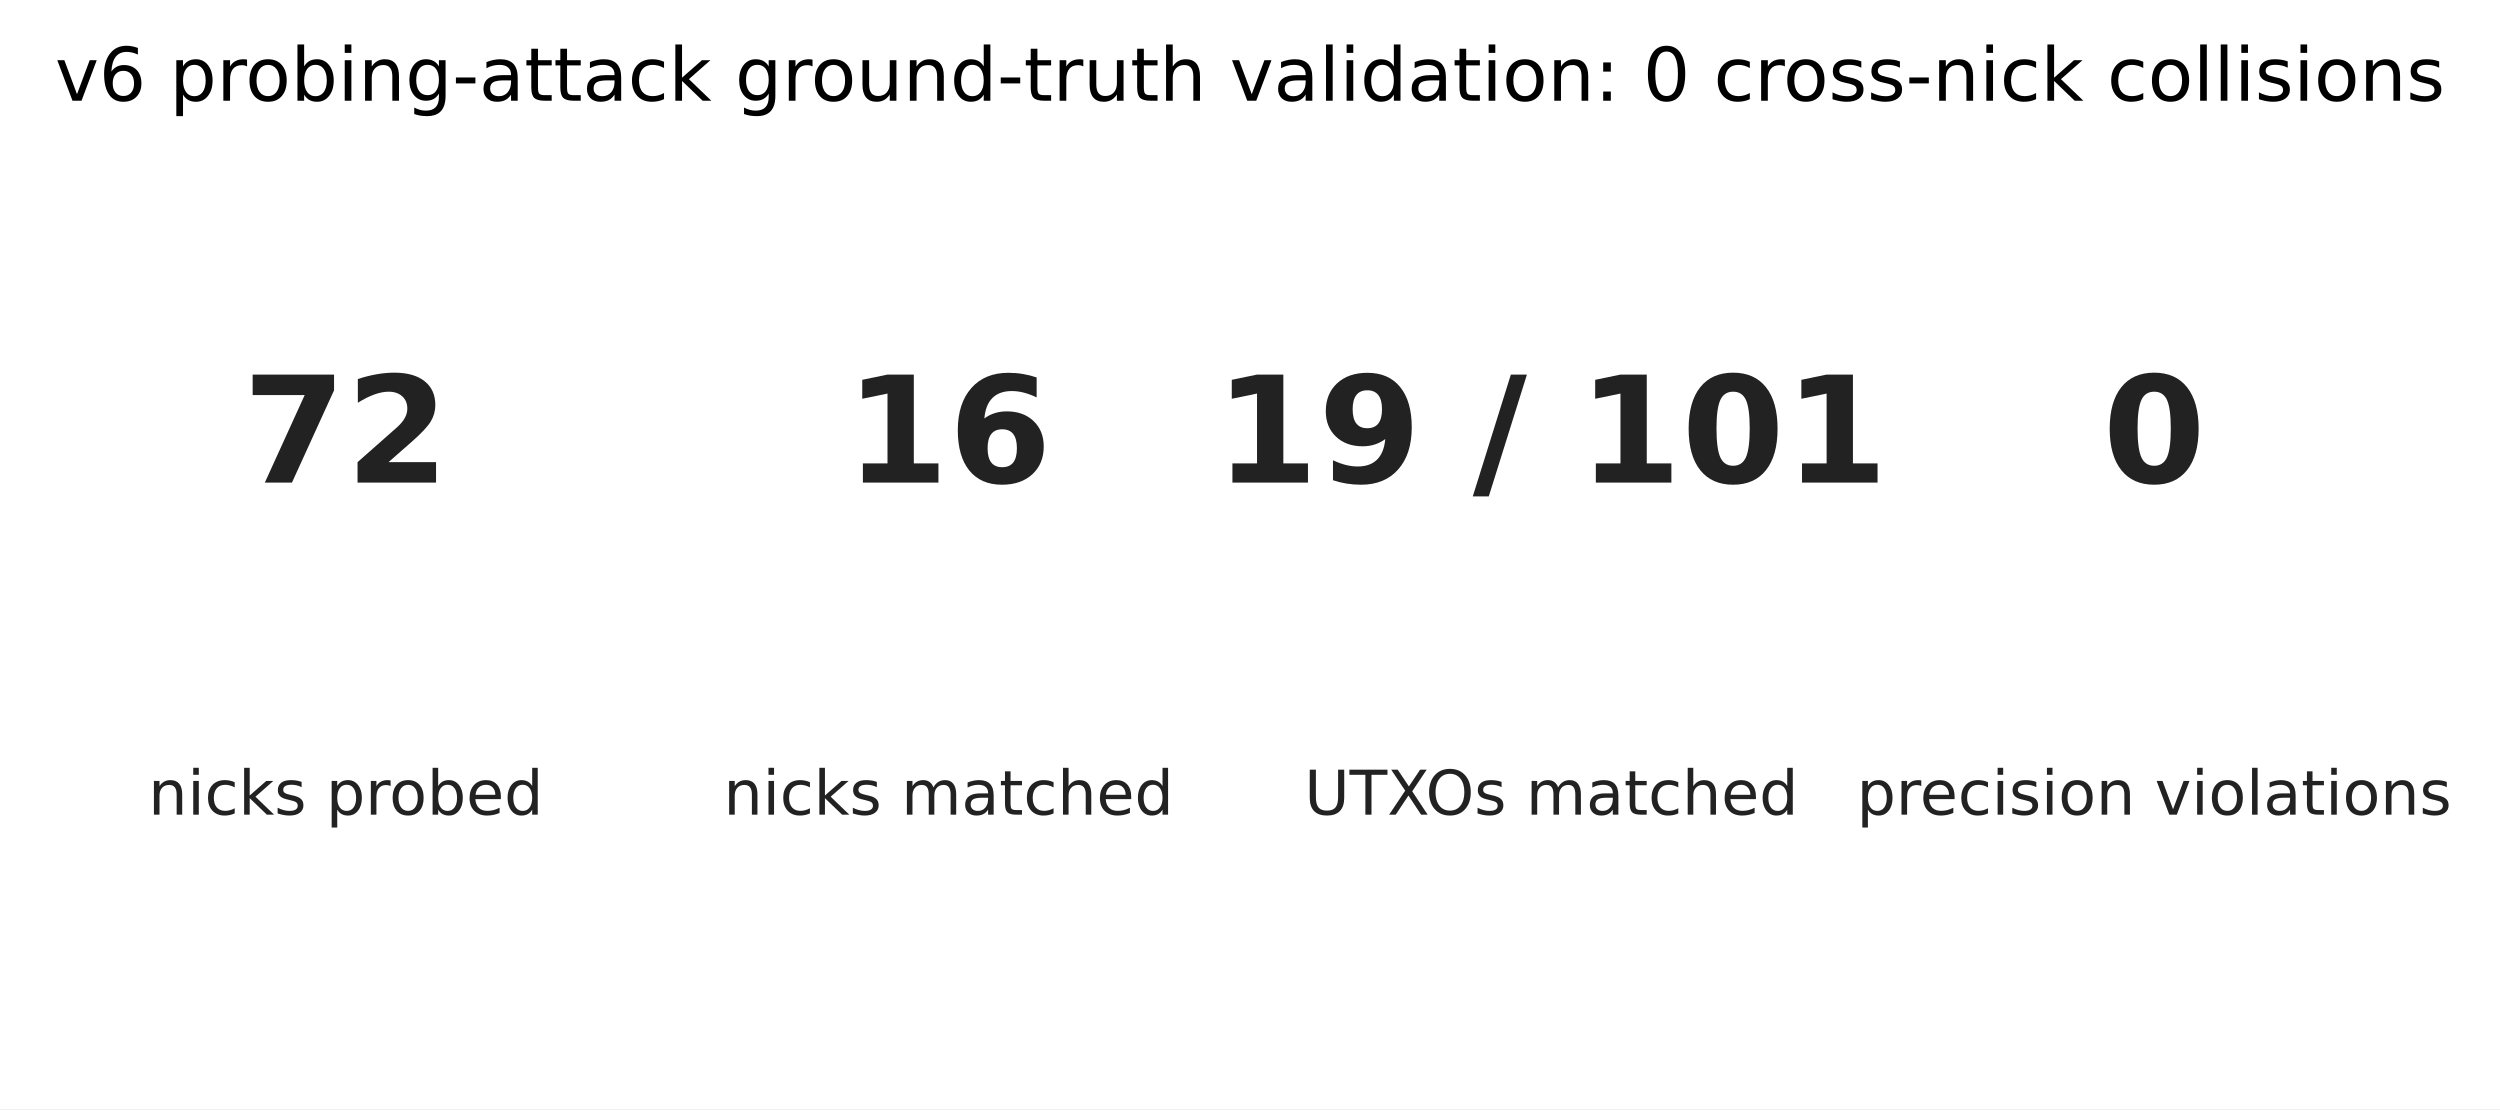
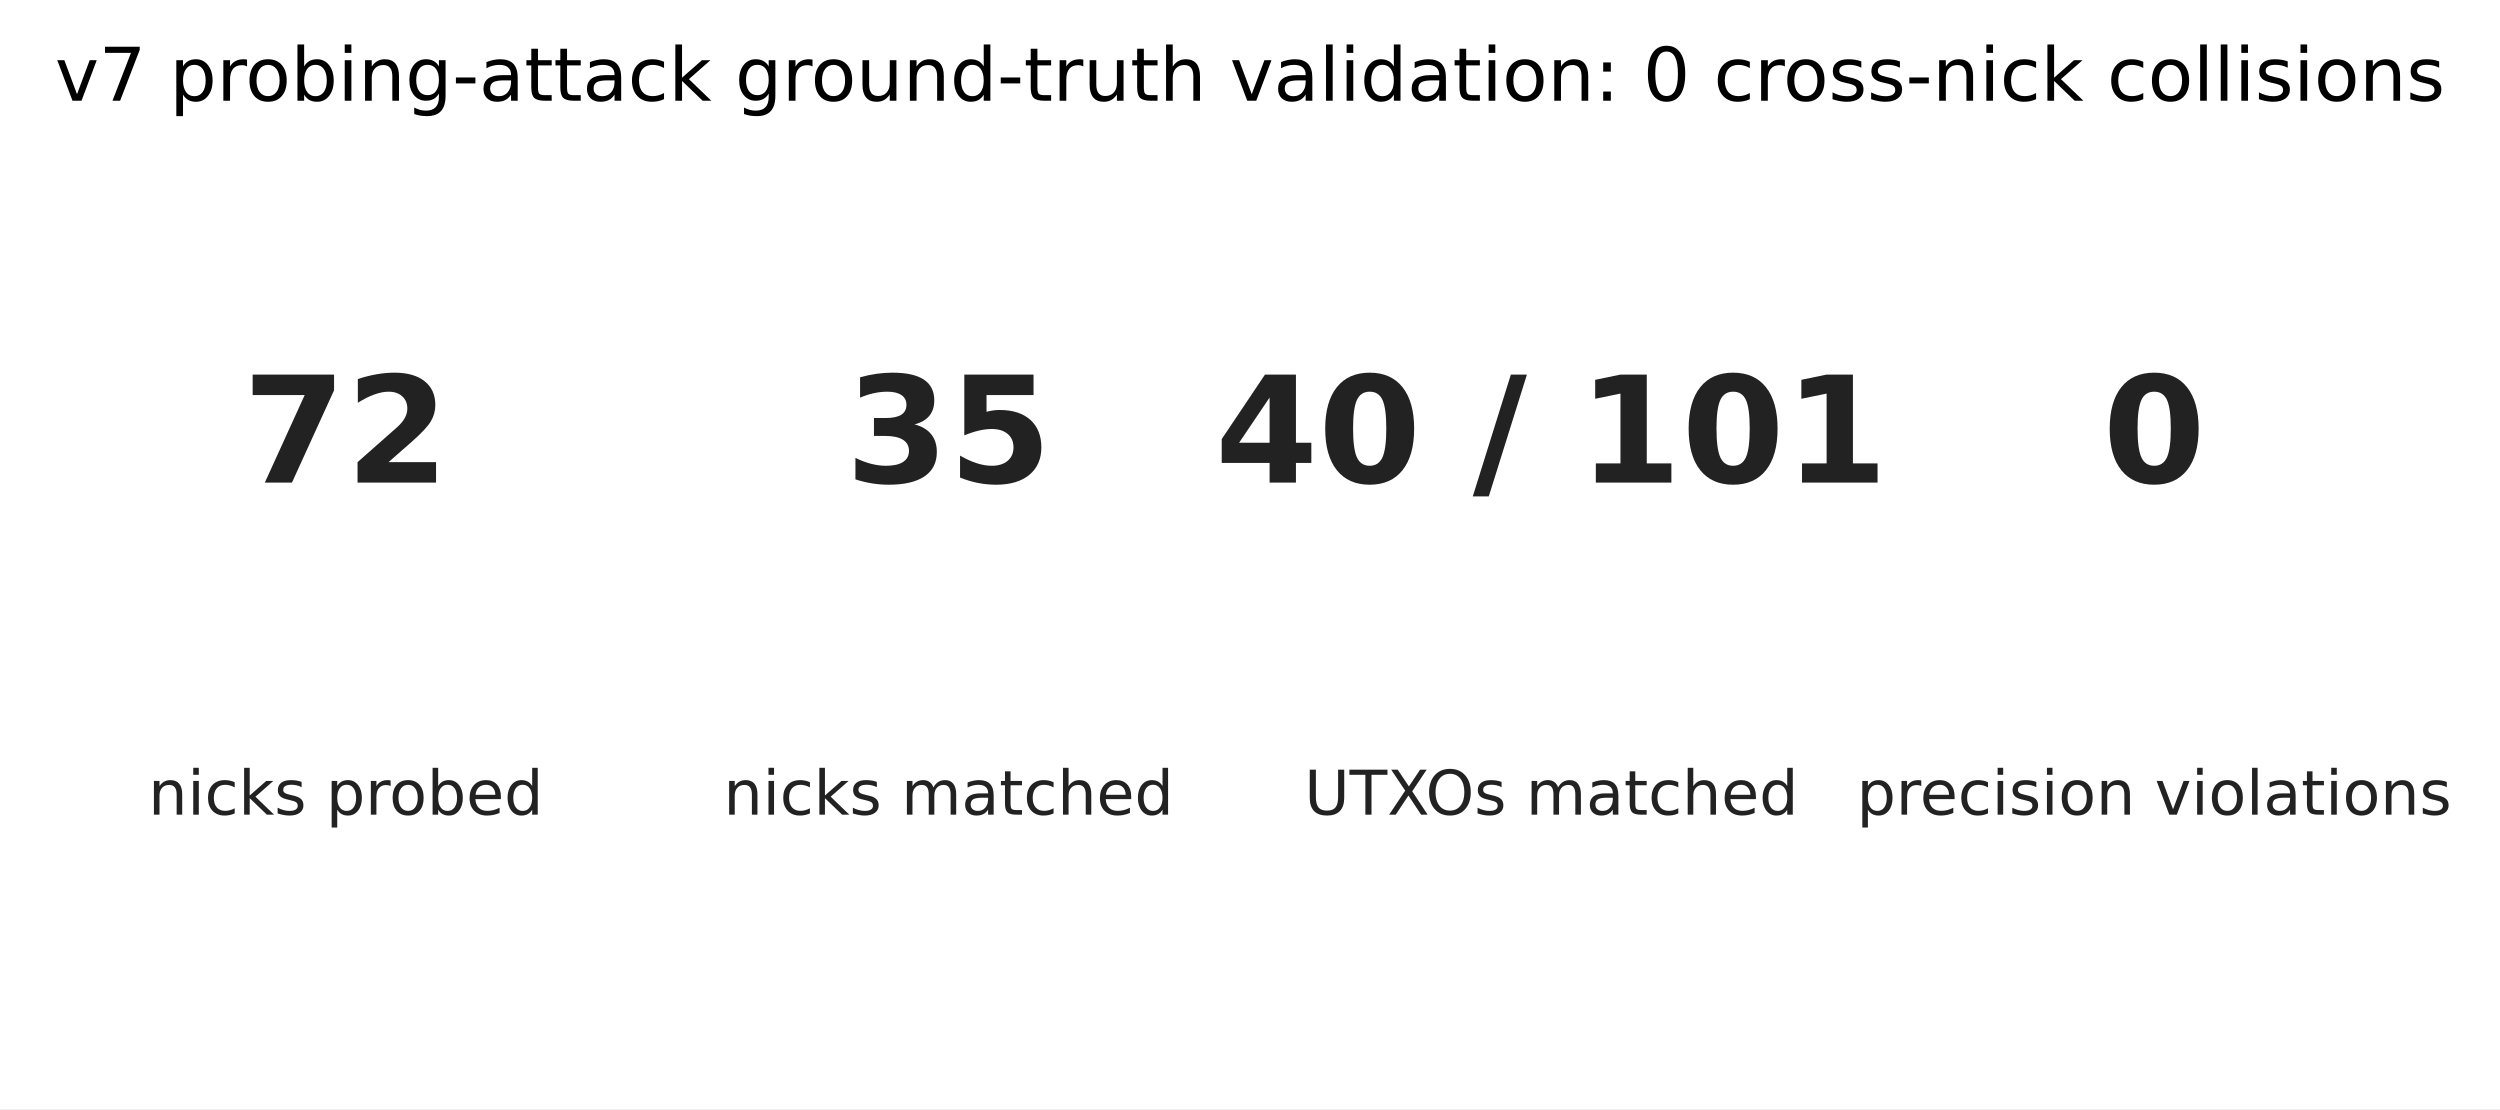
<svg xmlns="http://www.w3.org/2000/svg" xmlns:xlink="http://www.w3.org/1999/xlink" width="405pt" height="179.662pt" viewBox="0 0 405 179.662" version="1.1">
  <defs>
    <style type="text/css">*{stroke-linejoin: round; stroke-linecap: butt}</style>
  </defs>
  <g id="figure_1">
    <g id="patch_1">
      <path d="M 0 179.662  L 405 179.662  L 405 0  L 0 0  z " style="fill: #ffffff" />
    </g>
    <g id="axes_1">
      <g id="text_1">
        <g style="fill: #222222" transform="translate(39.32625 78.18382) scale(0.24 -0.24)">
          <defs>
            <path id="DejaVuSans-Bold-37" d="M 428 4666  L 3944 4666  L 3944 3988  L 2125 0  L 953 0  L 2675 3781  L 428 3781  L 428 4666  z " transform="scale(0.015625)" />
            <path id="DejaVuSans-Bold-32" d="M 1844 884  L 3897 884  L 3897 0  L 506 0  L 506 884  L 2209 2388  Q 2438 2594 2547 2791  Q 2656 2988 2656 3200  Q 2656 3528 2436 3728  Q 2216 3928 1850 3928  Q 1569 3928 1234 3808  Q 900 3688 519 3450  L 519 4475  Q 925 4609 1322 4679  Q 1719 4750 2100 4750  Q 2938 4750 3402 4381  Q 3866 4013 3866 3353  Q 3866 2972 3669 2642  Q 3472 2313 2841 1759  L 1844 884  z " transform="scale(0.015625)" />
          </defs>
          <use xlink:href="#DejaVuSans-Bold-37" />
          <use xlink:href="#DejaVuSans-Bold-32" transform="translate(69.58008 0)" />
        </g>
      </g>
      <g id="text_2">
        <g style="fill: #222222" transform="translate(24.02734 131.9783) scale(0.1 -0.1)">
          <defs>
            <path id="DejaVuSans-6e" d="M 3513 2113  L 3513 0  L 2938 0  L 2938 2094  Q 2938 2591 2744 2837  Q 2550 3084 2163 3084  Q 1697 3084 1428 2787  Q 1159 2491 1159 1978  L 1159 0  L 581 0  L 581 3500  L 1159 3500  L 1159 2956  Q 1366 3272 1645 3428  Q 1925 3584 2291 3584  Q 2894 3584 3203 3211  Q 3513 2838 3513 2113  z " transform="scale(0.015625)" />
            <path id="DejaVuSans-69" d="M 603 3500  L 1178 3500  L 1178 0  L 603 0  L 603 3500  z M 603 4863  L 1178 4863  L 1178 4134  L 603 4134  L 603 4863  z " transform="scale(0.015625)" />
            <path id="DejaVuSans-63" d="M 3122 3366  L 3122 2828  Q 2878 2963 2633 3030  Q 2388 3097 2138 3097  Q 1578 3097 1268 2742  Q 959 2388 959 1747  Q 959 1106 1268 751  Q 1578 397 2138 397  Q 2388 397 2633 464  Q 2878 531 3122 666  L 3122 134  Q 2881 22 2623 -34  Q 2366 -91 2075 -91  Q 1284 -91 818 406  Q 353 903 353 1747  Q 353 2603 823 3093  Q 1294 3584 2113 3584  Q 2378 3584 2631 3529  Q 2884 3475 3122 3366  z " transform="scale(0.015625)" />
            <path id="DejaVuSans-6b" d="M 581 4863  L 1159 4863  L 1159 1991  L 2875 3500  L 3609 3500  L 1753 1863  L 3688 0  L 2938 0  L 1159 1709  L 1159 0  L 581 0  L 581 4863  z " transform="scale(0.015625)" />
            <path id="DejaVuSans-73" d="M 2834 3397  L 2834 2853  Q 2591 2978 2328 3040  Q 2066 3103 1784 3103  Q 1356 3103 1142 2972  Q 928 2841 928 2578  Q 928 2378 1081 2264  Q 1234 2150 1697 2047  L 1894 2003  Q 2506 1872 2764 1633  Q 3022 1394 3022 966  Q 3022 478 2636 193  Q 2250 -91 1575 -91  Q 1294 -91 989 -36  Q 684 19 347 128  L 347 722  Q 666 556 975 473  Q 1284 391 1588 391  Q 1994 391 2212 530  Q 2431 669 2431 922  Q 2431 1156 2273 1281  Q 2116 1406 1581 1522  L 1381 1569  Q 847 1681 609 1914  Q 372 2147 372 2553  Q 372 3047 722 3315  Q 1072 3584 1716 3584  Q 2034 3584 2315 3537  Q 2597 3491 2834 3397  z " transform="scale(0.015625)" />
            <path id="DejaVuSans-20" transform="scale(0.015625)" />
            <path id="DejaVuSans-70" d="M 1159 525  L 1159 -1331  L 581 -1331  L 581 3500  L 1159 3500  L 1159 2969  Q 1341 3281 1617 3432  Q 1894 3584 2278 3584  Q 2916 3584 3314 3078  Q 3713 2572 3713 1747  Q 3713 922 3314 415  Q 2916 -91 2278 -91  Q 1894 -91 1617 61  Q 1341 213 1159 525  z M 3116 1747  Q 3116 2381 2855 2742  Q 2594 3103 2138 3103  Q 1681 3103 1420 2742  Q 1159 2381 1159 1747  Q 1159 1113 1420 752  Q 1681 391 2138 391  Q 2594 391 2855 752  Q 3116 1113 3116 1747  z " transform="scale(0.015625)" />
            <path id="DejaVuSans-72" d="M 2631 2963  Q 2534 3019 2420 3045  Q 2306 3072 2169 3072  Q 1681 3072 1420 2755  Q 1159 2438 1159 1844  L 1159 0  L 581 0  L 581 3500  L 1159 3500  L 1159 2956  Q 1341 3275 1631 3429  Q 1922 3584 2338 3584  Q 2397 3584 2469 3576  Q 2541 3569 2628 3553  L 2631 2963  z " transform="scale(0.015625)" />
            <path id="DejaVuSans-6f" d="M 1959 3097  Q 1497 3097 1228 2736  Q 959 2375 959 1747  Q 959 1119 1226 758  Q 1494 397 1959 397  Q 2419 397 2687 759  Q 2956 1122 2956 1747  Q 2956 2369 2687 2733  Q 2419 3097 1959 3097  z M 1959 3584  Q 2709 3584 3137 3096  Q 3566 2609 3566 1747  Q 3566 888 3137 398  Q 2709 -91 1959 -91  Q 1206 -91 779 398  Q 353 888 353 1747  Q 353 2609 779 3096  Q 1206 3584 1959 3584  z " transform="scale(0.015625)" />
            <path id="DejaVuSans-62" d="M 3116 1747  Q 3116 2381 2855 2742  Q 2594 3103 2138 3103  Q 1681 3103 1420 2742  Q 1159 2381 1159 1747  Q 1159 1113 1420 752  Q 1681 391 2138 391  Q 2594 391 2855 752  Q 3116 1113 3116 1747  z M 1159 2969  Q 1341 3281 1617 3432  Q 1894 3584 2278 3584  Q 2916 3584 3314 3078  Q 3713 2572 3713 1747  Q 3713 922 3314 415  Q 2916 -91 2278 -91  Q 1894 -91 1617 61  Q 1341 213 1159 525  L 1159 0  L 581 0  L 581 4863  L 1159 4863  L 1159 2969  z " transform="scale(0.015625)" />
            <path id="DejaVuSans-65" d="M 3597 1894  L 3597 1613  L 953 1613  Q 991 1019 1311 708  Q 1631 397 2203 397  Q 2534 397 2845 478  Q 3156 559 3463 722  L 3463 178  Q 3153 47 2828 -22  Q 2503 -91 2169 -91  Q 1331 -91 842 396  Q 353 884 353 1716  Q 353 2575 817 3079  Q 1281 3584 2069 3584  Q 2775 3584 3186 3129  Q 3597 2675 3597 1894  z M 3022 2063  Q 3016 2534 2758 2815  Q 2500 3097 2075 3097  Q 1594 3097 1305 2825  Q 1016 2553 972 2059  L 3022 2063  z " transform="scale(0.015625)" />
            <path id="DejaVuSans-64" d="M 2906 2969  L 2906 4863  L 3481 4863  L 3481 0  L 2906 0  L 2906 525  Q 2725 213 2448 61  Q 2172 -91 1784 -91  Q 1150 -91 751 415  Q 353 922 353 1747  Q 353 2572 751 3078  Q 1150 3584 1784 3584  Q 2172 3584 2448 3432  Q 2725 3281 2906 2969  z M 947 1747  Q 947 1113 1208 752  Q 1469 391 1925 391  Q 2381 391 2643 752  Q 2906 1113 2906 1747  Q 2906 2381 2643 2742  Q 2381 3103 1925 3103  Q 1469 3103 1208 2742  Q 947 2381 947 1747  z " transform="scale(0.015625)" />
          </defs>
          <use xlink:href="#DejaVuSans-6e" />
          <use xlink:href="#DejaVuSans-69" transform="translate(63.37891 0)" />
          <use xlink:href="#DejaVuSans-63" transform="translate(91.16211 0)" />
          <use xlink:href="#DejaVuSans-6b" transform="translate(146.1426 0)" />
          <use xlink:href="#DejaVuSans-73" transform="translate(204.0527 0)" />
          <use xlink:href="#DejaVuSans-20" transform="translate(256.1523 0)" />
          <use xlink:href="#DejaVuSans-70" transform="translate(287.9395 0)" />
          <use xlink:href="#DejaVuSans-72" transform="translate(351.416 0)" />
          <use xlink:href="#DejaVuSans-6f" transform="translate(390.2793 0)" />
          <use xlink:href="#DejaVuSans-62" transform="translate(451.4609 0)" />
          <use xlink:href="#DejaVuSans-65" transform="translate(514.9375 0)" />
          <use xlink:href="#DejaVuSans-64" transform="translate(576.4609 0)" />
        </g>
      </g>
      <g id="text_3">
        <g style="fill: #222222" transform="translate(136.9762 78.18382) scale(0.24 -0.24)">
          <defs>
-             <path id="DejaVuSans-Bold-31" d="M 750 831  L 1813 831  L 1813 3847  L 722 3622  L 722 4441  L 1806 4666  L 2950 4666  L 2950 831  L 4013 831  L 4013 0  L 750 0  L 750 831  z " transform="scale(0.015625)" />
-             <path id="DejaVuSans-Bold-36" d="M 2316 2303  Q 2000 2303 1842 2098  Q 1684 1894 1684 1484  Q 1684 1075 1842 870  Q 2000 666 2316 666  Q 2634 666 2792 870  Q 2950 1075 2950 1484  Q 2950 1894 2792 2098  Q 2634 2303 2316 2303  z M 3803 4544  L 3803 3681  Q 3506 3822 3243 3889  Q 2981 3956 2731 3956  Q 2194 3956 1894 3657  Q 1594 3359 1544 2772  Q 1750 2925 1990 3001  Q 2231 3078 2516 3078  Q 3231 3078 3670 2659  Q 4109 2241 4109 1563  Q 4109 813 3618 361  Q 3128 -91 2303 -91  Q 1394 -91 895 523  Q 397 1138 397 2266  Q 397 3422 980 4083  Q 1563 4744 2578 4744  Q 2900 4744 3203 4694  Q 3506 4644 3803 4544  z " transform="scale(0.015625)" />
-           </defs>
-           <use xlink:href="#DejaVuSans-Bold-31" />
-           <use xlink:href="#DejaVuSans-Bold-36" transform="translate(69.58008 0)" />
+             <path id="DejaVuSans-Bold-33" d="M 2981 2516  Q 3453 2394 3698 2092  Q 3944 1791 3944 1325  Q 3944 631 3412 270  Q 2881 -91 1863 -91  Q 1503 -91 1142 -33  Q 781 25 428 141  L 428 1069  Q 766 900 1098 814  Q 1431 728 1753 728  Q 2231 728 2486 893  Q 2741 1059 2741 1369  Q 2741 1688 2480 1852  Q 2219 2016 1709 2016  L 1228 2016  L 1228 2791  L 1734 2791  Q 2188 2791 2409 2933  Q 2631 3075 2631 3366  Q 2631 3634 2415 3781  Q 2200 3928 1806 3928  Q 1516 3928 1219 3862  Q 922 3797 628 3669  L 628 4550  Q 984 4650 1334 4700  Q 1684 4750 2022 4750  Q 2931 4750 3382 4451  Q 3834 4153 3834 3553  Q 3834 3144 3618 2883  Q 3403 2622 2981 2516  z " transform="scale(0.015625)" />
+             <path id="DejaVuSans-Bold-35" d="M 678 4666  L 3669 4666  L 3669 3781  L 1638 3781  L 1638 3059  Q 1775 3097 1914 3117  Q 2053 3138 2203 3138  Q 3056 3138 3531 2711  Q 4006 2284 4006 1522  Q 4006 766 3489 337  Q 2972 -91 2053 -91  Q 1656 -91 1267 -14  Q 878 63 494 219  L 494 1166  Q 875 947 1217 837  Q 1559 728 1863 728  Q 2300 728 2551 942  Q 2803 1156 2803 1522  Q 2803 1891 2551 2103  Q 2300 2316 1863 2316  Q 1603 2316 1309 2248  Q 1016 2181 678 2041  L 678 4666  z " transform="scale(0.015625)" />
+           </defs>
+           <use xlink:href="#DejaVuSans-Bold-33" />
+           <use xlink:href="#DejaVuSans-Bold-35" transform="translate(69.58008 0)" />
        </g>
      </g>
      <g id="text_4">
        <g style="fill: #222222" transform="translate(117.2156 131.9783) scale(0.1 -0.1)">
          <defs>
            <path id="DejaVuSans-6d" d="M 3328 2828  Q 3544 3216 3844 3400  Q 4144 3584 4550 3584  Q 5097 3584 5394 3201  Q 5691 2819 5691 2113  L 5691 0  L 5113 0  L 5113 2094  Q 5113 2597 4934 2840  Q 4756 3084 4391 3084  Q 3944 3084 3684 2787  Q 3425 2491 3425 1978  L 3425 0  L 2847 0  L 2847 2094  Q 2847 2600 2669 2842  Q 2491 3084 2119 3084  Q 1678 3084 1418 2786  Q 1159 2488 1159 1978  L 1159 0  L 581 0  L 581 3500  L 1159 3500  L 1159 2956  Q 1356 3278 1631 3431  Q 1906 3584 2284 3584  Q 2666 3584 2933 3390  Q 3200 3197 3328 2828  z " transform="scale(0.015625)" />
            <path id="DejaVuSans-61" d="M 2194 1759  Q 1497 1759 1228 1600  Q 959 1441 959 1056  Q 959 750 1161 570  Q 1363 391 1709 391  Q 2188 391 2477 730  Q 2766 1069 2766 1631  L 2766 1759  L 2194 1759  z M 3341 1997  L 3341 0  L 2766 0  L 2766 531  Q 2569 213 2275 61  Q 1981 -91 1556 -91  Q 1019 -91 701 211  Q 384 513 384 1019  Q 384 1609 779 1909  Q 1175 2209 1959 2209  L 2766 2209  L 2766 2266  Q 2766 2663 2505 2880  Q 2244 3097 1772 3097  Q 1472 3097 1187 3025  Q 903 2953 641 2809  L 641 3341  Q 956 3463 1253 3523  Q 1550 3584 1831 3584  Q 2591 3584 2966 3190  Q 3341 2797 3341 1997  z " transform="scale(0.015625)" />
            <path id="DejaVuSans-74" d="M 1172 4494  L 1172 3500  L 2356 3500  L 2356 3053  L 1172 3053  L 1172 1153  Q 1172 725 1289 603  Q 1406 481 1766 481  L 2356 481  L 2356 0  L 1766 0  Q 1100 0 847 248  Q 594 497 594 1153  L 594 3053  L 172 3053  L 172 3500  L 594 3500  L 594 4494  L 1172 4494  z " transform="scale(0.015625)" />
            <path id="DejaVuSans-68" d="M 3513 2113  L 3513 0  L 2938 0  L 2938 2094  Q 2938 2591 2744 2837  Q 2550 3084 2163 3084  Q 1697 3084 1428 2787  Q 1159 2491 1159 1978  L 1159 0  L 581 0  L 581 4863  L 1159 4863  L 1159 2956  Q 1366 3272 1645 3428  Q 1925 3584 2291 3584  Q 2894 3584 3203 3211  Q 3513 2838 3513 2113  z " transform="scale(0.015625)" />
          </defs>
          <use xlink:href="#DejaVuSans-6e" />
          <use xlink:href="#DejaVuSans-69" transform="translate(63.37891 0)" />
          <use xlink:href="#DejaVuSans-63" transform="translate(91.16211 0)" />
          <use xlink:href="#DejaVuSans-6b" transform="translate(146.1426 0)" />
          <use xlink:href="#DejaVuSans-73" transform="translate(204.0527 0)" />
          <use xlink:href="#DejaVuSans-20" transform="translate(256.1523 0)" />
          <use xlink:href="#DejaVuSans-6d" transform="translate(287.9395 0)" />
          <use xlink:href="#DejaVuSans-61" transform="translate(385.3516 0)" />
          <use xlink:href="#DejaVuSans-74" transform="translate(446.6309 0)" />
          <use xlink:href="#DejaVuSans-63" transform="translate(485.8398 0)" />
          <use xlink:href="#DejaVuSans-68" transform="translate(540.8203 0)" />
          <use xlink:href="#DejaVuSans-65" transform="translate(604.1992 0)" />
          <use xlink:href="#DejaVuSans-64" transform="translate(665.7227 0)" />
        </g>
      </g>
      <g id="text_5">
        <g style="fill: #222222" transform="translate(196.8394 78.18382) scale(0.24 -0.24)">
          <defs>
-             <path id="DejaVuSans-Bold-39" d="M 641 103  L 641 966  Q 928 831 1190 764  Q 1453 697 1709 697  Q 2247 697 2547 995  Q 2847 1294 2900 1881  Q 2688 1725 2447 1647  Q 2206 1569 1925 1569  Q 1209 1569 770 1986  Q 331 2403 331 3084  Q 331 3838 820 4291  Q 1309 4744 2131 4744  Q 3044 4744 3544 4128  Q 4044 3513 4044 2388  Q 4044 1231 3459 570  Q 2875 -91 1856 -91  Q 1528 -91 1228 -42  Q 928 6 641 103  z M 2125 2350  Q 2441 2350 2600 2554  Q 2759 2759 2759 3169  Q 2759 3575 2600 3781  Q 2441 3988 2125 3988  Q 1809 3988 1650 3781  Q 1491 3575 1491 3169  Q 1491 2759 1650 2554  Q 1809 2350 2125 2350  z " transform="scale(0.015625)" />
+             <path id="DejaVuSans-Bold-34" d="M 2356 3675  L 1038 1722  L 2356 1722  L 2356 3675  z M 2156 4666  L 3494 4666  L 3494 1722  L 4159 1722  L 4159 850  L 3494 850  L 3494 0  L 2356 0  L 2356 850  L 288 850  L 288 1881  L 2156 4666  z " transform="scale(0.015625)" />
+             <path id="DejaVuSans-Bold-30" d="M 2944 2338  Q 2944 3213 2780 3570  Q 2616 3928 2228 3928  Q 1841 3928 1675 3570  Q 1509 3213 1509 2338  Q 1509 1453 1675 1090  Q 1841 728 2228 728  Q 2613 728 2778 1090  Q 2944 1453 2944 2338  z M 4147 2328  Q 4147 1169 3647 539  Q 3147 -91 2228 -91  Q 1306 -91 806 539  Q 306 1169 306 2328  Q 306 3491 806 4120  Q 1306 4750 2228 4750  Q 3147 4750 3647 4120  Q 4147 3491 4147 2328  z " transform="scale(0.015625)" />
            <path id="DejaVuSans-Bold-20" transform="scale(0.015625)" />
            <path id="DejaVuSans-Bold-2f" d="M 1644 4666  L 2338 4666  L 691 -594  L 0 -594  L 1644 4666  z " transform="scale(0.015625)" />
-             <path id="DejaVuSans-Bold-30" d="M 2944 2338  Q 2944 3213 2780 3570  Q 2616 3928 2228 3928  Q 1841 3928 1675 3570  Q 1509 3213 1509 2338  Q 1509 1453 1675 1090  Q 1841 728 2228 728  Q 2613 728 2778 1090  Q 2944 1453 2944 2338  z M 4147 2328  Q 4147 1169 3647 539  Q 3147 -91 2228 -91  Q 1306 -91 806 539  Q 306 1169 306 2328  Q 306 3491 806 4120  Q 1306 4750 2228 4750  Q 3147 4750 3647 4120  Q 4147 3491 4147 2328  z " transform="scale(0.015625)" />
-           </defs>
-           <use xlink:href="#DejaVuSans-Bold-31" />
-           <use xlink:href="#DejaVuSans-Bold-39" transform="translate(69.58008 0)" />
+             <path id="DejaVuSans-Bold-31" d="M 750 831  L 1813 831  L 1813 3847  L 722 3622  L 722 4441  L 1806 4666  L 2950 4666  L 2950 831  L 4013 831  L 4013 0  L 750 0  L 750 831  z " transform="scale(0.015625)" />
+           </defs>
+           <use xlink:href="#DejaVuSans-Bold-34" />
+           <use xlink:href="#DejaVuSans-Bold-30" transform="translate(69.58008 0)" />
          <use xlink:href="#DejaVuSans-Bold-20" transform="translate(139.1602 0)" />
          <use xlink:href="#DejaVuSans-Bold-2f" transform="translate(173.9746 0)" />
          <use xlink:href="#DejaVuSans-Bold-20" transform="translate(210.498 0)" />
          <use xlink:href="#DejaVuSans-Bold-31" transform="translate(245.3125 0)" />
          <use xlink:href="#DejaVuSans-Bold-30" transform="translate(314.8926 0)" />
          <use xlink:href="#DejaVuSans-Bold-31" transform="translate(384.4727 0)" />
        </g>
      </g>
      <g id="text_6">
        <g style="fill: #222222" transform="translate(211.3125 131.9783) scale(0.1 -0.1)">
          <defs>
            <path id="DejaVuSans-55" d="M 556 4666  L 1191 4666  L 1191 1831  Q 1191 1081 1462 751  Q 1734 422 2344 422  Q 2950 422 3222 751  Q 3494 1081 3494 1831  L 3494 4666  L 4128 4666  L 4128 1753  Q 4128 841 3676 375  Q 3225 -91 2344 -91  Q 1459 -91 1007 375  Q 556 841 556 1753  L 556 4666  z " transform="scale(0.015625)" />
            <path id="DejaVuSans-54" d="M -19 4666  L 3928 4666  L 3928 4134  L 2272 4134  L 2272 0  L 1638 0  L 1638 4134  L -19 4134  L -19 4666  z " transform="scale(0.015625)" />
            <path id="DejaVuSans-58" d="M 403 4666  L 1081 4666  L 2241 2931  L 3406 4666  L 4084 4666  L 2584 2425  L 4184 0  L 3506 0  L 2194 1984  L 872 0  L 191 0  L 1856 2491  L 403 4666  z " transform="scale(0.015625)" />
            <path id="DejaVuSans-4f" d="M 2522 4238  Q 1834 4238 1429 3725  Q 1025 3213 1025 2328  Q 1025 1447 1429 934  Q 1834 422 2522 422  Q 3209 422 3611 934  Q 4013 1447 4013 2328  Q 4013 3213 3611 3725  Q 3209 4238 2522 4238  z M 2522 4750  Q 3503 4750 4090 4092  Q 4678 3434 4678 2328  Q 4678 1225 4090 567  Q 3503 -91 2522 -91  Q 1538 -91 948 565  Q 359 1222 359 2328  Q 359 3434 948 4092  Q 1538 4750 2522 4750  z " transform="scale(0.015625)" />
          </defs>
          <use xlink:href="#DejaVuSans-55" />
          <use xlink:href="#DejaVuSans-54" transform="translate(73.19336 0)" />
          <use xlink:href="#DejaVuSans-58" transform="translate(134.2773 0)" />
          <use xlink:href="#DejaVuSans-4f" transform="translate(196.4082 0)" />
          <use xlink:href="#DejaVuSans-73" transform="translate(275.1191 0)" />
          <use xlink:href="#DejaVuSans-20" transform="translate(327.2188 0)" />
          <use xlink:href="#DejaVuSans-6d" transform="translate(359.0059 0)" />
          <use xlink:href="#DejaVuSans-61" transform="translate(456.418 0)" />
          <use xlink:href="#DejaVuSans-74" transform="translate(517.6973 0)" />
          <use xlink:href="#DejaVuSans-63" transform="translate(556.9062 0)" />
          <use xlink:href="#DejaVuSans-68" transform="translate(611.8867 0)" />
          <use xlink:href="#DejaVuSans-65" transform="translate(675.2656 0)" />
          <use xlink:href="#DejaVuSans-64" transform="translate(736.7891 0)" />
        </g>
      </g>
      <g id="text_7">
        <g style="fill: #222222" transform="translate(340.6256 78.18382) scale(0.24 -0.24)">
          <use xlink:href="#DejaVuSans-Bold-30" />
        </g>
      </g>
      <g id="text_8">
        <g style="fill: #222222" transform="translate(300.7891 131.9783) scale(0.1 -0.1)">
          <defs>
            <path id="DejaVuSans-76" d="M 191 3500  L 800 3500  L 1894 563  L 2988 3500  L 3597 3500  L 2284 0  L 1503 0  L 191 3500  z " transform="scale(0.015625)" />
            <path id="DejaVuSans-6c" d="M 603 4863  L 1178 4863  L 1178 0  L 603 0  L 603 4863  z " transform="scale(0.015625)" />
          </defs>
          <use xlink:href="#DejaVuSans-70" />
          <use xlink:href="#DejaVuSans-72" transform="translate(63.47656 0)" />
          <use xlink:href="#DejaVuSans-65" transform="translate(102.3398 0)" />
          <use xlink:href="#DejaVuSans-63" transform="translate(163.8633 0)" />
          <use xlink:href="#DejaVuSans-69" transform="translate(218.8438 0)" />
          <use xlink:href="#DejaVuSans-73" transform="translate(246.627 0)" />
          <use xlink:href="#DejaVuSans-69" transform="translate(298.7266 0)" />
          <use xlink:href="#DejaVuSans-6f" transform="translate(326.5098 0)" />
          <use xlink:href="#DejaVuSans-6e" transform="translate(387.6914 0)" />
          <use xlink:href="#DejaVuSans-20" transform="translate(451.0703 0)" />
          <use xlink:href="#DejaVuSans-76" transform="translate(482.8574 0)" />
          <use xlink:href="#DejaVuSans-69" transform="translate(542.0371 0)" />
          <use xlink:href="#DejaVuSans-6f" transform="translate(569.8203 0)" />
          <use xlink:href="#DejaVuSans-6c" transform="translate(631.002 0)" />
          <use xlink:href="#DejaVuSans-61" transform="translate(658.7852 0)" />
          <use xlink:href="#DejaVuSans-74" transform="translate(720.0645 0)" />
          <use xlink:href="#DejaVuSans-69" transform="translate(759.2734 0)" />
          <use xlink:href="#DejaVuSans-6f" transform="translate(787.0566 0)" />
          <use xlink:href="#DejaVuSans-6e" transform="translate(848.2383 0)" />
          <use xlink:href="#DejaVuSans-73" transform="translate(911.6172 0)" />
        </g>
      </g>
      <g id="text_9">
        <g transform="translate(8.925 16.31812) scale(0.12 -0.12)">
          <defs>
-             <path id="DejaVuSans-36" d="M 2113 2584  Q 1688 2584 1439 2293  Q 1191 2003 1191 1497  Q 1191 994 1439 701  Q 1688 409 2113 409  Q 2538 409 2786 701  Q 3034 994 3034 1497  Q 3034 2003 2786 2293  Q 2538 2584 2113 2584  z M 3366 4563  L 3366 3988  Q 3128 4100 2886 4159  Q 2644 4219 2406 4219  Q 1781 4219 1451 3797  Q 1122 3375 1075 2522  Q 1259 2794 1537 2939  Q 1816 3084 2150 3084  Q 2853 3084 3261 2657  Q 3669 2231 3669 1497  Q 3669 778 3244 343  Q 2819 -91 2113 -91  Q 1303 -91 875 529  Q 447 1150 447 2328  Q 447 3434 972 4092  Q 1497 4750 2381 4750  Q 2619 4750 2861 4703  Q 3103 4656 3366 4563  z " transform="scale(0.015625)" />
+             <path id="DejaVuSans-37" d="M 525 4666  L 3525 4666  L 3525 4397  L 1831 0  L 1172 0  L 2766 4134  L 525 4134  L 525 4666  z " transform="scale(0.015625)" />
            <path id="DejaVuSans-67" d="M 2906 1791  Q 2906 2416 2648 2759  Q 2391 3103 1925 3103  Q 1463 3103 1205 2759  Q 947 2416 947 1791  Q 947 1169 1205 825  Q 1463 481 1925 481  Q 2391 481 2648 825  Q 2906 1169 2906 1791  z M 3481 434  Q 3481 -459 3084 -895  Q 2688 -1331 1869 -1331  Q 1566 -1331 1297 -1286  Q 1028 -1241 775 -1147  L 775 -588  Q 1028 -725 1275 -790  Q 1522 -856 1778 -856  Q 2344 -856 2625 -561  Q 2906 -266 2906 331  L 2906 616  Q 2728 306 2450 153  Q 2172 0 1784 0  Q 1141 0 747 490  Q 353 981 353 1791  Q 353 2603 747 3093  Q 1141 3584 1784 3584  Q 2172 3584 2450 3431  Q 2728 3278 2906 2969  L 2906 3500  L 3481 3500  L 3481 434  z " transform="scale(0.015625)" />
            <path id="DejaVuSans-2d" d="M 313 2009  L 1997 2009  L 1997 1497  L 313 1497  L 313 2009  z " transform="scale(0.015625)" />
            <path id="DejaVuSans-75" d="M 544 1381  L 544 3500  L 1119 3500  L 1119 1403  Q 1119 906 1312 657  Q 1506 409 1894 409  Q 2359 409 2629 706  Q 2900 1003 2900 1516  L 2900 3500  L 3475 3500  L 3475 0  L 2900 0  L 2900 538  Q 2691 219 2414 64  Q 2138 -91 1772 -91  Q 1169 -91 856 284  Q 544 659 544 1381  z M 1991 3584  L 1991 3584  z " transform="scale(0.015625)" />
            <path id="DejaVuSans-3a" d="M 750 794  L 1409 794  L 1409 0  L 750 0  L 750 794  z M 750 3309  L 1409 3309  L 1409 2516  L 750 2516  L 750 3309  z " transform="scale(0.015625)" />
            <path id="DejaVuSans-30" d="M 2034 4250  Q 1547 4250 1301 3770  Q 1056 3291 1056 2328  Q 1056 1369 1301 889  Q 1547 409 2034 409  Q 2525 409 2770 889  Q 3016 1369 3016 2328  Q 3016 3291 2770 3770  Q 2525 4250 2034 4250  z M 2034 4750  Q 2819 4750 3233 4129  Q 3647 3509 3647 2328  Q 3647 1150 3233 529  Q 2819 -91 2034 -91  Q 1250 -91 836 529  Q 422 1150 422 2328  Q 422 3509 836 4129  Q 1250 4750 2034 4750  z " transform="scale(0.015625)" />
          </defs>
          <use xlink:href="#DejaVuSans-76" />
-           <use xlink:href="#DejaVuSans-36" transform="translate(59.17969 0)" />
+           <use xlink:href="#DejaVuSans-37" transform="translate(59.17969 0)" />
          <use xlink:href="#DejaVuSans-20" transform="translate(122.8027 0)" />
          <use xlink:href="#DejaVuSans-70" transform="translate(154.5898 0)" />
          <use xlink:href="#DejaVuSans-72" transform="translate(218.0664 0)" />
          <use xlink:href="#DejaVuSans-6f" transform="translate(256.9297 0)" />
          <use xlink:href="#DejaVuSans-62" transform="translate(318.1113 0)" />
          <use xlink:href="#DejaVuSans-69" transform="translate(381.5879 0)" />
          <use xlink:href="#DejaVuSans-6e" transform="translate(409.3711 0)" />
          <use xlink:href="#DejaVuSans-67" transform="translate(472.75 0)" />
          <use xlink:href="#DejaVuSans-2d" transform="translate(536.2266 0)" />
          <use xlink:href="#DejaVuSans-61" transform="translate(572.3105 0)" />
          <use xlink:href="#DejaVuSans-74" transform="translate(633.5898 0)" />
          <use xlink:href="#DejaVuSans-74" transform="translate(672.7988 0)" />
          <use xlink:href="#DejaVuSans-61" transform="translate(712.0078 0)" />
          <use xlink:href="#DejaVuSans-63" transform="translate(773.2871 0)" />
          <use xlink:href="#DejaVuSans-6b" transform="translate(828.2676 0)" />
          <use xlink:href="#DejaVuSans-20" transform="translate(886.1777 0)" />
          <use xlink:href="#DejaVuSans-67" transform="translate(917.9648 0)" />
          <use xlink:href="#DejaVuSans-72" transform="translate(981.4414 0)" />
          <use xlink:href="#DejaVuSans-6f" transform="translate(1020.305 0)" />
          <use xlink:href="#DejaVuSans-75" transform="translate(1081.486 0)" />
          <use xlink:href="#DejaVuSans-6e" transform="translate(1144.865 0)" />
          <use xlink:href="#DejaVuSans-64" transform="translate(1208.244 0)" />
          <use xlink:href="#DejaVuSans-2d" transform="translate(1271.721 0)" />
          <use xlink:href="#DejaVuSans-74" transform="translate(1307.805 0)" />
          <use xlink:href="#DejaVuSans-72" transform="translate(1347.014 0)" />
          <use xlink:href="#DejaVuSans-75" transform="translate(1388.127 0)" />
          <use xlink:href="#DejaVuSans-74" transform="translate(1451.506 0)" />
          <use xlink:href="#DejaVuSans-68" transform="translate(1490.715 0)" />
          <use xlink:href="#DejaVuSans-20" transform="translate(1554.094 0)" />
          <use xlink:href="#DejaVuSans-76" transform="translate(1585.881 0)" />
          <use xlink:href="#DejaVuSans-61" transform="translate(1645.061 0)" />
          <use xlink:href="#DejaVuSans-6c" transform="translate(1706.34 0)" />
          <use xlink:href="#DejaVuSans-69" transform="translate(1734.123 0)" />
          <use xlink:href="#DejaVuSans-64" transform="translate(1761.906 0)" />
          <use xlink:href="#DejaVuSans-61" transform="translate(1825.383 0)" />
          <use xlink:href="#DejaVuSans-74" transform="translate(1886.662 0)" />
          <use xlink:href="#DejaVuSans-69" transform="translate(1925.871 0)" />
          <use xlink:href="#DejaVuSans-6f" transform="translate(1953.654 0)" />
          <use xlink:href="#DejaVuSans-6e" transform="translate(2014.836 0)" />
          <use xlink:href="#DejaVuSans-3a" transform="translate(2078.215 0)" />
          <use xlink:href="#DejaVuSans-20" transform="translate(2111.906 0)" />
          <use xlink:href="#DejaVuSans-30" transform="translate(2143.693 0)" />
          <use xlink:href="#DejaVuSans-20" transform="translate(2207.316 0)" />
          <use xlink:href="#DejaVuSans-63" transform="translate(2239.104 0)" />
          <use xlink:href="#DejaVuSans-72" transform="translate(2294.084 0)" />
          <use xlink:href="#DejaVuSans-6f" transform="translate(2332.947 0)" />
          <use xlink:href="#DejaVuSans-73" transform="translate(2394.129 0)" />
          <use xlink:href="#DejaVuSans-73" transform="translate(2446.229 0)" />
          <use xlink:href="#DejaVuSans-2d" transform="translate(2498.328 0)" />
          <use xlink:href="#DejaVuSans-6e" transform="translate(2534.412 0)" />
          <use xlink:href="#DejaVuSans-69" transform="translate(2597.791 0)" />
          <use xlink:href="#DejaVuSans-63" transform="translate(2625.574 0)" />
          <use xlink:href="#DejaVuSans-6b" transform="translate(2680.555 0)" />
          <use xlink:href="#DejaVuSans-20" transform="translate(2738.465 0)" />
          <use xlink:href="#DejaVuSans-63" transform="translate(2770.252 0)" />
          <use xlink:href="#DejaVuSans-6f" transform="translate(2825.232 0)" />
          <use xlink:href="#DejaVuSans-6c" transform="translate(2886.414 0)" />
          <use xlink:href="#DejaVuSans-6c" transform="translate(2914.197 0)" />
          <use xlink:href="#DejaVuSans-69" transform="translate(2941.98 0)" />
          <use xlink:href="#DejaVuSans-73" transform="translate(2969.764 0)" />
          <use xlink:href="#DejaVuSans-69" transform="translate(3021.863 0)" />
          <use xlink:href="#DejaVuSans-6f" transform="translate(3049.646 0)" />
          <use xlink:href="#DejaVuSans-6e" transform="translate(3110.828 0)" />
          <use xlink:href="#DejaVuSans-73" transform="translate(3174.207 0)" />
        </g>
      </g>
    </g>
  </g>
</svg>
